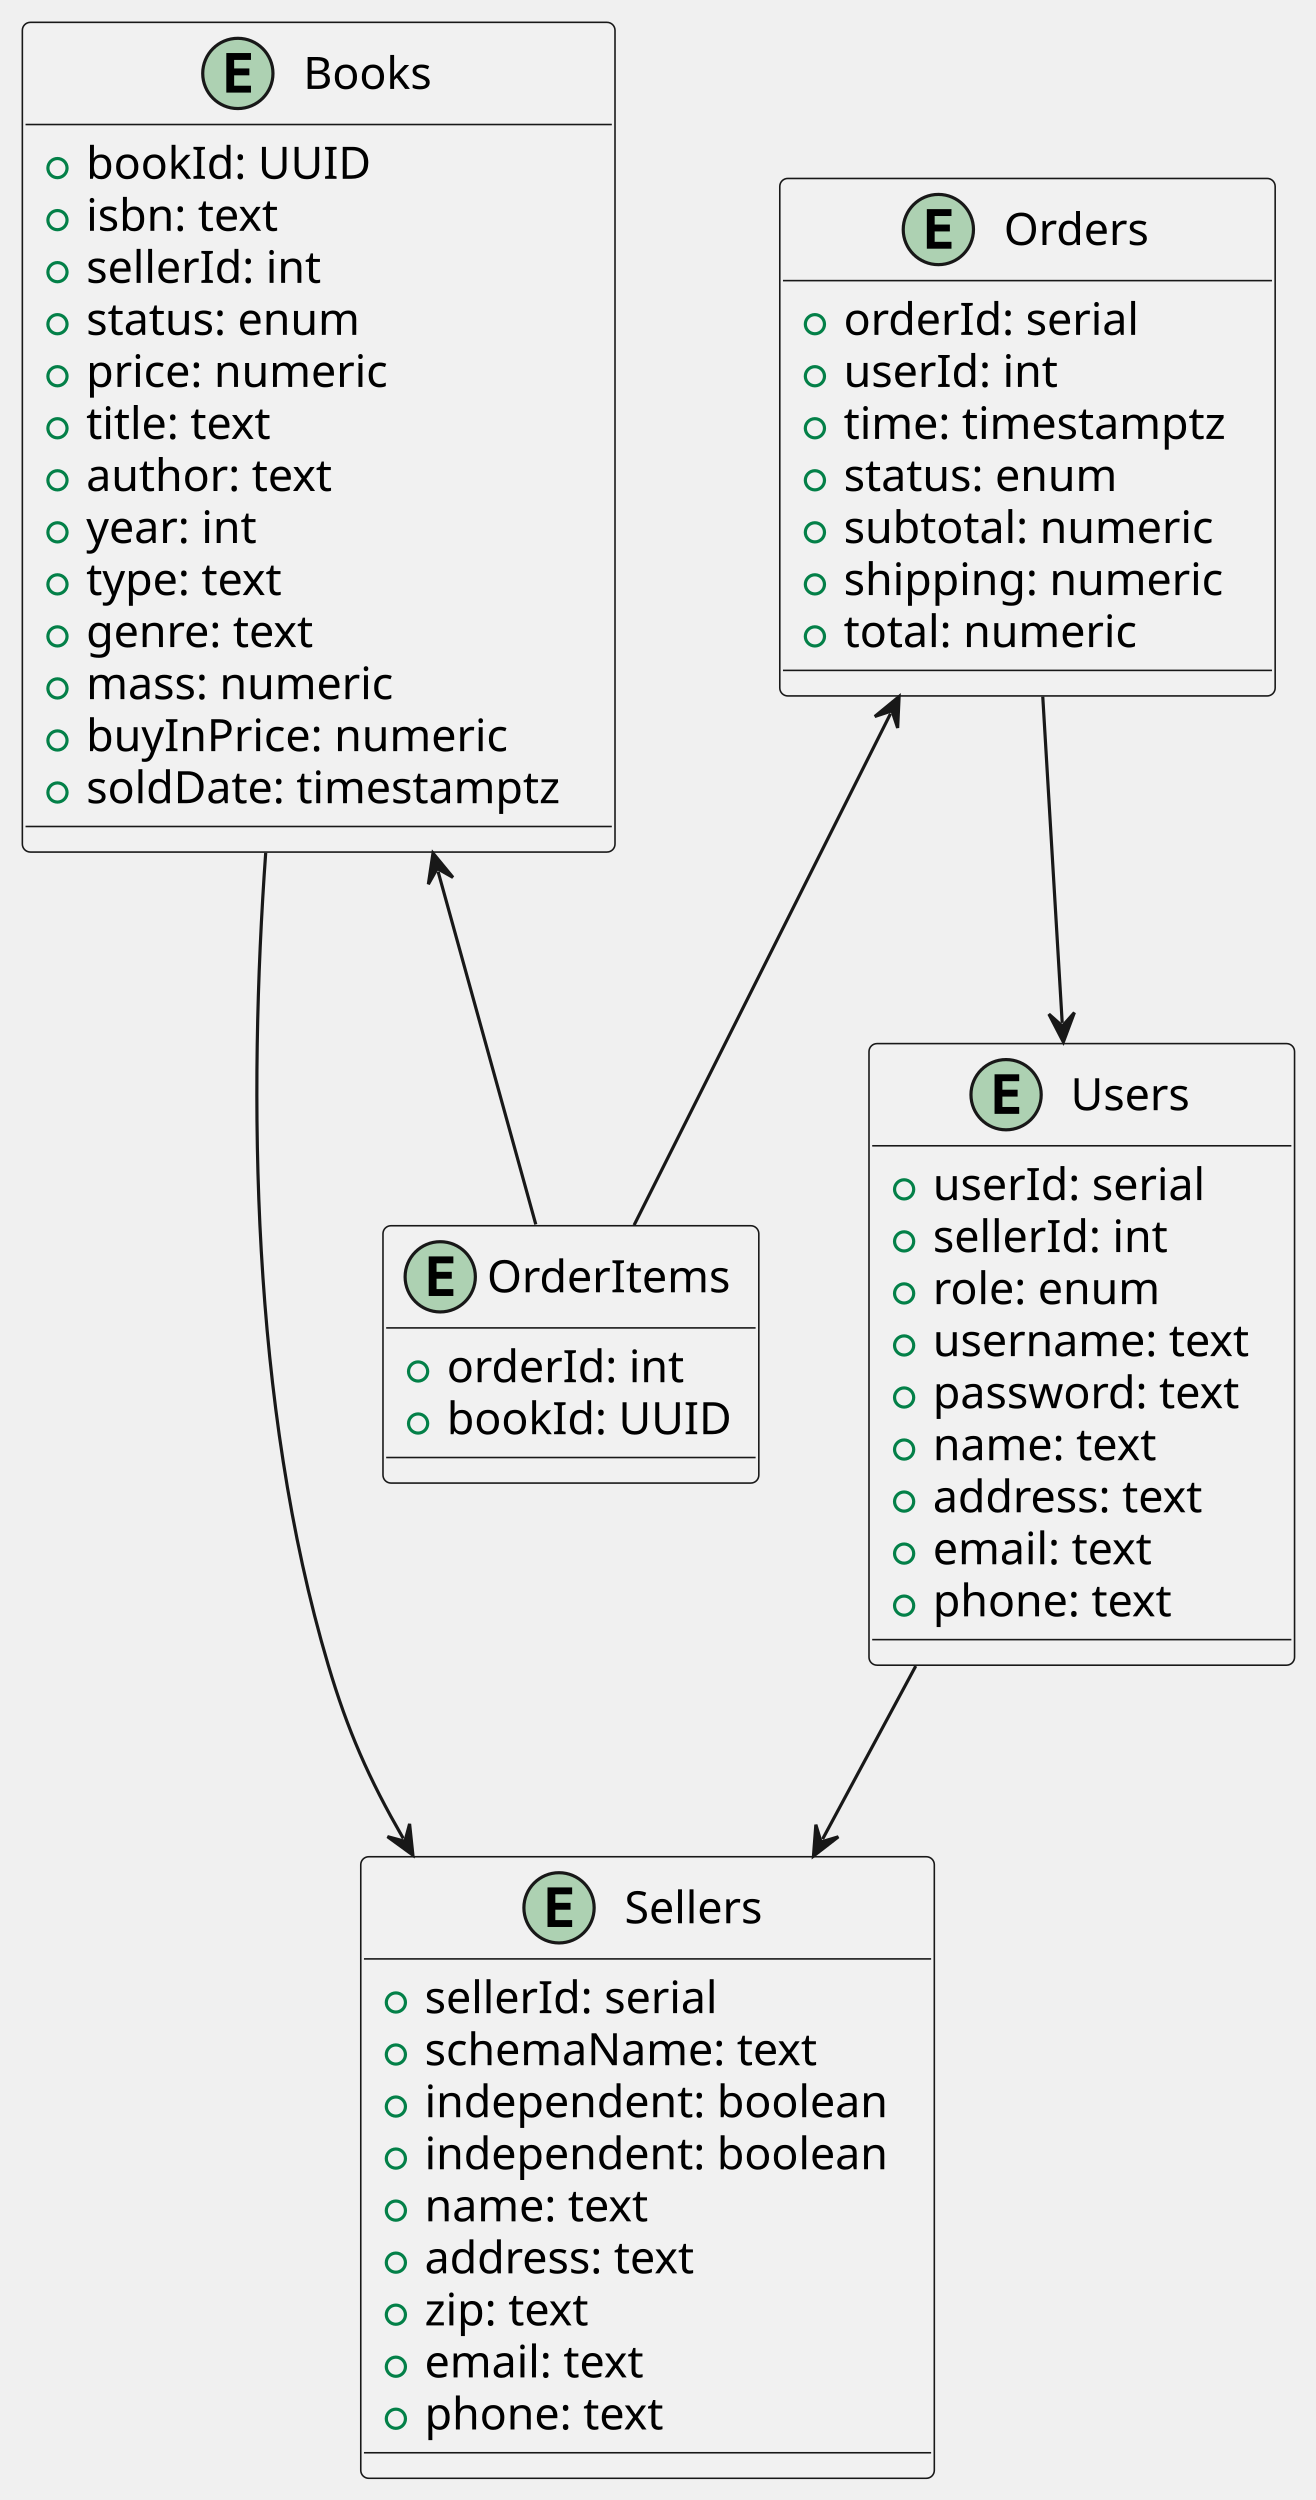
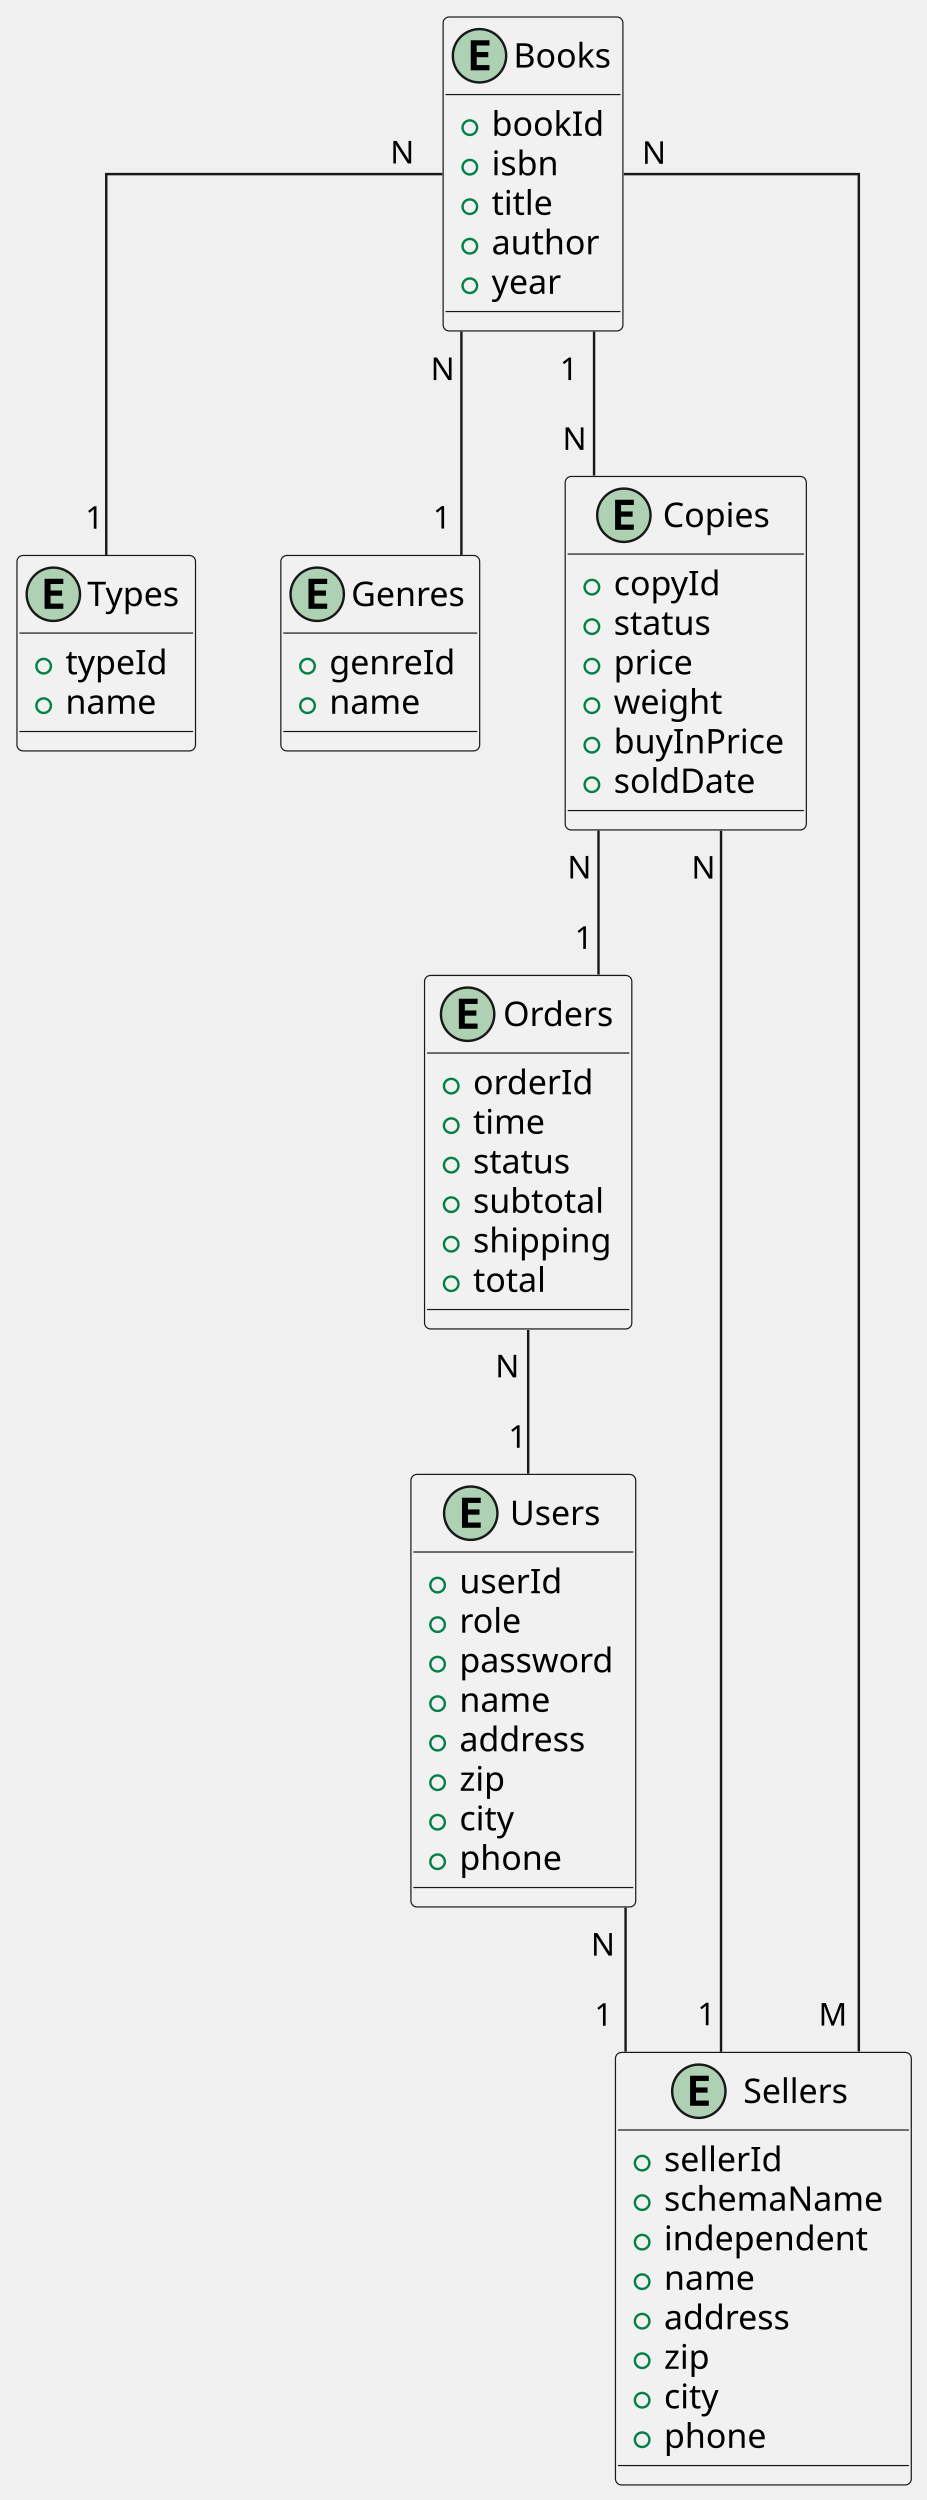
- <svg xmlns="http://www.w3.org/2000/svg" contentStyleType="text/css" data-diagram-type="CLASS" height="783px" preserveAspectRatio="none" style="width:412px;height:783px;background:#FFFFFF;" version="1.1" viewBox="0 0 412 783" width="412px" zoomAndPan="magnify">
+ <svg xmlns="http://www.w3.org/2000/svg" contentStyleType="text/css" data-diagram-type="CLASS" height="1031px" preserveAspectRatio="none" style="width:382px;height:1031px;background:#FFFFFF;" version="1.1" viewBox="0 0 382 1031" width="382px" zoomAndPan="magnify">
  <defs />
  <g>
+     <g id="elem_Types">
+       <rect codeLine="3" fill="#F1F1F1" height="80.594" id="Types" rx="2.5" ry="2.5" style="stroke:#181818;stroke-width:0.5;" width="73.631" x="7" y="229.08" />
+       <ellipse cx="22" cy="245.08" fill="#ADD1B2" rx="11" ry="11" style="stroke:#181818;stroke-width:1;" />
+       <path d="M26.109,251.08 L18.391,251.08 L18.391,238.689 L26.109,238.689 L26.109,240.846 L20.844,240.846 L20.844,243.518 L25.609,243.518 L25.609,245.674 L20.844,245.674 L20.844,248.924 L26.109,248.924 L26.109,251.08 Z " fill="#000000" />
+       <text fill="#000000" font-family="sans-serif" font-size="14" lengthAdjust="spacing" textLength="41.631" x="36" y="249.927">Types</text>
+       <line style="stroke:#181818;stroke-width:0.5;" x1="8" x2="79.631" y1="261.08" y2="261.08" />
+       <ellipse cx="18" cy="274.728" fill="#FFFFFF" fill-opacity="0" rx="3" ry="3" style="stroke:#038048;stroke-width:1;" />
+       <text fill="#000000" font-family="sans-serif" font-size="14" lengthAdjust="spacing" textLength="44.29" x="27" y="278.075">typeId</text>
+       <ellipse cx="18" cy="291.025" fill="#FFFFFF" fill-opacity="0" rx="3" ry="3" style="stroke:#038048;stroke-width:1;" />
+       <text fill="#000000" font-family="sans-serif" font-size="14" lengthAdjust="spacing" textLength="39.703" x="27" y="294.372">name</text>
+       <line style="stroke:#181818;stroke-width:0.5;" x1="8" x2="79.631" y1="301.674" y2="301.674" />
+     </g>
+     <g id="elem_Genres">
+       <rect codeLine="8" fill="#F1F1F1" height="80.594" id="Genres" rx="2.5" ry="2.5" style="stroke:#181818;stroke-width:0.5;" width="81.998" x="115.82" y="229.08" />
+       <ellipse cx="130.82" cy="245.08" fill="#ADD1B2" rx="11" ry="11" style="stroke:#181818;stroke-width:1;" />
+       <path d="M134.929,251.08 L127.211,251.08 L127.211,238.689 L134.929,238.689 L134.929,240.846 L129.664,240.846 L129.664,243.518 L134.429,243.518 L134.429,245.674 L129.664,245.674 L129.664,248.924 L134.929,248.924 L134.929,251.08 Z " fill="#000000" />
+       <text fill="#000000" font-family="sans-serif" font-size="14" lengthAdjust="spacing" textLength="49.998" x="144.82" y="249.927">Genres</text>
+       <line style="stroke:#181818;stroke-width:0.5;" x1="116.82" x2="196.818" y1="261.08" y2="261.08" />
+       <ellipse cx="126.82" cy="274.728" fill="#FFFFFF" fill-opacity="0" rx="3" ry="3" style="stroke:#038048;stroke-width:1;" />
+       <text fill="#000000" font-family="sans-serif" font-size="14" lengthAdjust="spacing" textLength="53.758" x="135.82" y="278.075">genreId</text>
+       <ellipse cx="126.82" cy="291.025" fill="#FFFFFF" fill-opacity="0" rx="3" ry="3" style="stroke:#038048;stroke-width:1;" />
+       <text fill="#000000" font-family="sans-serif" font-size="14" lengthAdjust="spacing" textLength="39.703" x="135.82" y="294.372">name</text>
+       <line style="stroke:#181818;stroke-width:0.5;" x1="116.82" x2="196.818" y1="301.674" y2="301.674" />
+     </g>
    <g id="elem_Books">
-       <rect codeLine="1" fill="#F1F1F1" height="259.859" id="Books" rx="2.5" ry="2.5" style="stroke:#181818;stroke-width:0.5;" width="185.619" x="7" y="7" />
-       <ellipse cx="74.491" cy="23" fill="#ADD1B2" rx="11" ry="11" style="stroke:#181818;stroke-width:1;" />
-       <path d="M78.601,29 L70.882,29 L70.882,16.609 L78.601,16.609 L78.601,18.766 L73.335,18.766 L73.335,21.438 L78.101,21.438 L78.101,23.594 L73.335,23.594 L73.335,26.844 L78.601,26.844 L78.601,29 Z " fill="#000000" />
-       <text fill="#000000" font-family="sans-serif" font-size="14" lengthAdjust="spacing" textLength="42.137" x="94.991" y="27.847">Books</text>
-       <line style="stroke:#181818;stroke-width:0.5;" x1="8" x2="191.619" y1="39" y2="39" />
-       <ellipse cx="18" cy="52.648" fill="#FFFFFF" fill-opacity="0" rx="3" ry="3" style="stroke:#038048;stroke-width:1;" />
-       <text fill="#000000" font-family="sans-serif" font-size="14" lengthAdjust="spacing" textLength="91.711" x="27" y="55.995">bookId: UUID</text>
-       <ellipse cx="18" cy="68.945" fill="#FFFFFF" fill-opacity="0" rx="3" ry="3" style="stroke:#038048;stroke-width:1;" />
-       <text fill="#000000" font-family="sans-serif" font-size="14" lengthAdjust="spacing" textLength="65.987" x="27" y="72.292">isbn: text</text>
-       <ellipse cx="18" cy="85.242" fill="#FFFFFF" fill-opacity="0" rx="3" ry="3" style="stroke:#038048;stroke-width:1;" />
-       <text fill="#000000" font-family="sans-serif" font-size="14" lengthAdjust="spacing" textLength="78.49" x="27" y="88.589">sellerId: int</text>
-       <ellipse cx="18" cy="101.539" fill="#FFFFFF" fill-opacity="0" rx="3" ry="3" style="stroke:#038048;stroke-width:1;" />
-       <text fill="#000000" font-family="sans-serif" font-size="14" lengthAdjust="spacing" textLength="92.183" x="27" y="104.886">status: enum</text>
-       <ellipse cx="18" cy="117.836" fill="#FFFFFF" fill-opacity="0" rx="3" ry="3" style="stroke:#038048;stroke-width:1;" />
-       <text fill="#000000" font-family="sans-serif" font-size="14" lengthAdjust="spacing" textLength="101.35" x="27" y="121.183">price: numeric</text>
-       <ellipse cx="18" cy="134.133" fill="#FFFFFF" fill-opacity="0" rx="3" ry="3" style="stroke:#038048;stroke-width:1;" />
-       <text fill="#000000" font-family="sans-serif" font-size="14" lengthAdjust="spacing" textLength="64.415" x="27" y="137.48">title: text</text>
-       <ellipse cx="18" cy="150.43" fill="#FFFFFF" fill-opacity="0" rx="3" ry="3" style="stroke:#038048;stroke-width:1;" />
-       <text fill="#000000" font-family="sans-serif" font-size="14" lengthAdjust="spacing" textLength="83.18" x="27" y="153.776">author: text</text>
-       <ellipse cx="18" cy="166.727" fill="#FFFFFF" fill-opacity="0" rx="3" ry="3" style="stroke:#038048;stroke-width:1;" />
-       <text fill="#000000" font-family="sans-serif" font-size="14" lengthAdjust="spacing" textLength="58.652" x="27" y="170.073">year: int</text>
-       <ellipse cx="18" cy="183.023" fill="#FFFFFF" fill-opacity="0" rx="3" ry="3" style="stroke:#038048;stroke-width:1;" />
-       <text fill="#000000" font-family="sans-serif" font-size="14" lengthAdjust="spacing" textLength="68.318" x="27" y="186.37">type: text</text>
-       <ellipse cx="18" cy="199.32" fill="#FFFFFF" fill-opacity="0" rx="3" ry="3" style="stroke:#038048;stroke-width:1;" />
-       <text fill="#000000" font-family="sans-serif" font-size="14" lengthAdjust="spacing" textLength="77.786" x="27" y="202.667">genre: text</text>
-       <ellipse cx="18" cy="215.617" fill="#FFFFFF" fill-opacity="0" rx="3" ry="3" style="stroke:#038048;stroke-width:1;" />
-       <text fill="#000000" font-family="sans-serif" font-size="14" lengthAdjust="spacing" textLength="103.311" x="27" y="218.964">mass: numeric</text>
-       <ellipse cx="18" cy="231.914" fill="#FFFFFF" fill-opacity="0" rx="3" ry="3" style="stroke:#038048;stroke-width:1;" />
-       <text fill="#000000" font-family="sans-serif" font-size="14" lengthAdjust="spacing" textLength="139.952" x="27" y="235.261">buyInPrice: numeric</text>
-       <ellipse cx="18" cy="248.211" fill="#FFFFFF" fill-opacity="0" rx="3" ry="3" style="stroke:#038048;stroke-width:1;" />
-       <text fill="#000000" font-family="sans-serif" font-size="14" lengthAdjust="spacing" textLength="159.619" x="27" y="251.558">soldDate: timestamptz</text>
-       <line style="stroke:#181818;stroke-width:0.5;" x1="8" x2="191.619" y1="258.859" y2="258.859" />
+       <rect codeLine="13" fill="#F1F1F1" height="129.484" id="Books" rx="2.5" ry="2.5" style="stroke:#181818;stroke-width:0.5;" width="74.137" x="182.75" y="7" />
+       <ellipse cx="197.75" cy="23" fill="#ADD1B2" rx="11" ry="11" style="stroke:#181818;stroke-width:1;" />
+       <path d="M201.859,29 L194.141,29 L194.141,16.609 L201.859,16.609 L201.859,18.766 L196.594,18.766 L196.594,21.438 L201.359,21.438 L201.359,23.594 L196.594,23.594 L196.594,26.844 L201.859,26.844 L201.859,29 Z " fill="#000000" />
+       <text fill="#000000" font-family="sans-serif" font-size="14" lengthAdjust="spacing" textLength="42.137" x="211.75" y="27.847">Books</text>
+       <line style="stroke:#181818;stroke-width:0.5;" x1="183.75" x2="255.887" y1="39" y2="39" />
+       <ellipse cx="193.75" cy="52.648" fill="#FFFFFF" fill-opacity="0" rx="3" ry="3" style="stroke:#038048;stroke-width:1;" />
+       <text fill="#000000" font-family="sans-serif" font-size="14" lengthAdjust="spacing" textLength="47.141" x="202.75" y="55.995">bookId</text>
+       <ellipse cx="193.75" cy="68.945" fill="#FFFFFF" fill-opacity="0" rx="3" ry="3" style="stroke:#038048;stroke-width:1;" />
+       <text fill="#000000" font-family="sans-serif" font-size="14" lengthAdjust="spacing" textLength="28.943" x="202.75" y="72.292">isbn</text>
+       <ellipse cx="193.75" cy="85.242" fill="#FFFFFF" fill-opacity="0" rx="3" ry="3" style="stroke:#038048;stroke-width:1;" />
+       <text fill="#000000" font-family="sans-serif" font-size="14" lengthAdjust="spacing" textLength="27.371" x="202.75" y="88.589">title</text>
+       <ellipse cx="193.75" cy="101.539" fill="#FFFFFF" fill-opacity="0" rx="3" ry="3" style="stroke:#038048;stroke-width:1;" />
+       <text fill="#000000" font-family="sans-serif" font-size="14" lengthAdjust="spacing" textLength="46.136" x="202.75" y="104.886">author</text>
+       <ellipse cx="193.75" cy="117.836" fill="#FFFFFF" fill-opacity="0" rx="3" ry="3" style="stroke:#038048;stroke-width:1;" />
+       <text fill="#000000" font-family="sans-serif" font-size="14" lengthAdjust="spacing" textLength="31.233" x="202.75" y="121.183">year</text>
+       <line style="stroke:#181818;stroke-width:0.5;" x1="183.75" x2="255.887" y1="128.484" y2="128.484" />
+     </g>
+     <g id="elem_Copies">
+       <rect codeLine="21" fill="#F1F1F1" height="145.781" id="Copies" rx="2.5" ry="2.5" style="stroke:#181818;stroke-width:0.5;" width="99.445" x="233.09" y="196.49" />
+       <ellipse cx="257.279" cy="212.49" fill="#ADD1B2" rx="11" ry="11" style="stroke:#181818;stroke-width:1;" />
+       <path d="M261.389,218.49 L253.67,218.49 L253.67,206.099 L261.389,206.099 L261.389,208.256 L256.123,208.256 L256.123,210.928 L260.889,210.928 L260.889,213.084 L256.123,213.084 L256.123,216.334 L261.389,216.334 L261.389,218.49 Z " fill="#000000" />
+       <text fill="#000000" font-family="sans-serif" font-size="14" lengthAdjust="spacing" textLength="47.024" x="273.322" y="217.337">Copies</text>
+       <line style="stroke:#181818;stroke-width:0.5;" x1="234.09" x2="331.535" y1="228.49" y2="228.49" />
+       <ellipse cx="244.09" cy="242.138" fill="#FFFFFF" fill-opacity="0" rx="3" ry="3" style="stroke:#038048;stroke-width:1;" />
+       <text fill="#000000" font-family="sans-serif" font-size="14" lengthAdjust="spacing" textLength="46.45" x="253.09" y="245.485">copyId</text>
+       <ellipse cx="244.09" cy="258.435" fill="#FFFFFF" fill-opacity="0" rx="3" ry="3" style="stroke:#038048;stroke-width:1;" />
+       <text fill="#000000" font-family="sans-serif" font-size="14" lengthAdjust="spacing" textLength="43.019" x="253.09" y="261.782">status</text>
+       <ellipse cx="244.09" cy="274.732" fill="#FFFFFF" fill-opacity="0" rx="3" ry="3" style="stroke:#038048;stroke-width:1;" />
+       <text fill="#000000" font-family="sans-serif" font-size="14" lengthAdjust="spacing" textLength="34.843" x="253.09" y="278.079">price</text>
+       <ellipse cx="244.09" cy="291.029" fill="#FFFFFF" fill-opacity="0" rx="3" ry="3" style="stroke:#038048;stroke-width:1;" />
+       <text fill="#000000" font-family="sans-serif" font-size="14" lengthAdjust="spacing" textLength="47.202" x="253.09" y="294.376">weight</text>
+       <ellipse cx="244.09" cy="307.326" fill="#FFFFFF" fill-opacity="0" rx="3" ry="3" style="stroke:#038048;stroke-width:1;" />
+       <text fill="#000000" font-family="sans-serif" font-size="14" lengthAdjust="spacing" textLength="73.445" x="253.09" y="310.673">buyInPrice</text>
+       <ellipse cx="244.09" cy="323.623" fill="#FFFFFF" fill-opacity="0" rx="3" ry="3" style="stroke:#038048;stroke-width:1;" />
+       <text fill="#000000" font-family="sans-serif" font-size="14" lengthAdjust="spacing" textLength="62.098" x="253.09" y="326.969">soldDate</text>
+       <line style="stroke:#181818;stroke-width:0.5;" x1="234.09" x2="331.535" y1="334.271" y2="334.271" />
    </g>
    <g id="elem_Users">
-       <rect codeLine="17" fill="#F1F1F1" height="194.672" id="Users" rx="2.5" ry="2.5" style="stroke:#181818;stroke-width:0.5;" width="133.283" x="272.17" y="326.86" />
-       <ellipse cx="315.106" cy="342.86" fill="#ADD1B2" rx="11" ry="11" style="stroke:#181818;stroke-width:1;" />
-       <path d="M319.215,348.86 L311.496,348.86 L311.496,336.469 L319.215,336.469 L319.215,338.626 L313.949,338.626 L313.949,341.298 L318.715,341.298 L318.715,343.454 L313.949,343.454 L313.949,346.704 L319.215,346.704 L319.215,348.86 Z " fill="#000000" />
-       <text fill="#000000" font-family="sans-serif" font-size="14" lengthAdjust="spacing" textLength="39.204" x="335.313" y="347.707">Users</text>
-       <line style="stroke:#181818;stroke-width:0.5;" x1="273.17" x2="404.453" y1="358.86" y2="358.86" />
-       <ellipse cx="283.17" cy="372.508" fill="#FFFFFF" fill-opacity="0" rx="3" ry="3" style="stroke:#038048;stroke-width:1;" />
-       <text fill="#000000" font-family="sans-serif" font-size="14" lengthAdjust="spacing" textLength="90.74" x="292.17" y="375.855">userId: serial</text>
-       <ellipse cx="283.17" cy="388.805" fill="#FFFFFF" fill-opacity="0" rx="3" ry="3" style="stroke:#038048;stroke-width:1;" />
-       <text fill="#000000" font-family="sans-serif" font-size="14" lengthAdjust="spacing" textLength="78.49" x="292.17" y="392.152">sellerId: int</text>
-       <ellipse cx="283.17" cy="405.102" fill="#FFFFFF" fill-opacity="0" rx="3" ry="3" style="stroke:#038048;stroke-width:1;" />
-       <text fill="#000000" font-family="sans-serif" font-size="14" lengthAdjust="spacing" textLength="75.988" x="292.17" y="408.449">role: enum</text>
-       <ellipse cx="283.17" cy="421.399" fill="#FFFFFF" fill-opacity="0" rx="3" ry="3" style="stroke:#038048;stroke-width:1;" />
-       <text fill="#000000" font-family="sans-serif" font-size="14" lengthAdjust="spacing" textLength="107.283" x="292.17" y="424.746">username: text</text>
-       <ellipse cx="283.17" cy="437.696" fill="#FFFFFF" fill-opacity="0" rx="3" ry="3" style="stroke:#038048;stroke-width:1;" />
-       <text fill="#000000" font-family="sans-serif" font-size="14" lengthAdjust="spacing" textLength="103.756" x="292.17" y="441.043">password: text</text>
-       <ellipse cx="283.17" cy="453.993" fill="#FFFFFF" fill-opacity="0" rx="3" ry="3" style="stroke:#038048;stroke-width:1;" />
-       <text fill="#000000" font-family="sans-serif" font-size="14" lengthAdjust="spacing" textLength="76.747" x="292.17" y="457.339">name: text</text>
-       <ellipse cx="283.17" cy="470.29" fill="#FFFFFF" fill-opacity="0" rx="3" ry="3" style="stroke:#038048;stroke-width:1;" />
-       <text fill="#000000" font-family="sans-serif" font-size="14" lengthAdjust="spacing" textLength="92.353" x="292.17" y="473.636">address: text</text>
-       <ellipse cx="283.17" cy="486.587" fill="#FFFFFF" fill-opacity="0" rx="3" ry="3" style="stroke:#038048;stroke-width:1;" />
-       <text fill="#000000" font-family="sans-serif" font-size="14" lengthAdjust="spacing" textLength="75.653" x="292.17" y="489.933">email: text</text>
-       <ellipse cx="283.17" cy="502.883" fill="#FFFFFF" fill-opacity="0" rx="3" ry="3" style="stroke:#038048;stroke-width:1;" />
-       <text fill="#000000" font-family="sans-serif" font-size="14" lengthAdjust="spacing" textLength="80.856" x="292.17" y="506.23">phone: text</text>
-       <line style="stroke:#181818;stroke-width:0.5;" x1="273.17" x2="404.453" y1="513.532" y2="513.532" />
+       <rect codeLine="30" fill="#F1F1F1" height="178.375" id="Users" rx="2.5" ry="2.5" style="stroke:#181818;stroke-width:0.5;" width="92.712" x="169.46" y="608.05" />
+       <ellipse cx="194.138" cy="624.05" fill="#ADD1B2" rx="11" ry="11" style="stroke:#181818;stroke-width:1;" />
+       <path d="M198.248,630.05 L190.529,630.05 L190.529,617.659 L198.248,617.659 L198.248,619.816 L192.982,619.816 L192.982,622.487 L197.748,622.487 L197.748,624.644 L192.982,624.644 L192.982,627.894 L198.248,627.894 L198.248,630.05 Z " fill="#000000" />
+       <text fill="#000000" font-family="sans-serif" font-size="14" lengthAdjust="spacing" textLength="39.204" x="210.289" y="628.897">Users</text>
+       <line style="stroke:#181818;stroke-width:0.5;" x1="170.46" x2="261.172" y1="640.05" y2="640.05" />
+       <ellipse cx="180.46" cy="653.698" fill="#FFFFFF" fill-opacity="0" rx="3" ry="3" style="stroke:#038048;stroke-width:1;" />
+       <text fill="#000000" font-family="sans-serif" font-size="14" lengthAdjust="spacing" textLength="43.552" x="189.46" y="657.045">userId</text>
+       <ellipse cx="180.46" cy="669.995" fill="#FFFFFF" fill-opacity="0" rx="3" ry="3" style="stroke:#038048;stroke-width:1;" />
+       <text fill="#000000" font-family="sans-serif" font-size="14" lengthAdjust="spacing" textLength="26.824" x="189.46" y="673.342">role</text>
+       <ellipse cx="180.46" cy="686.292" fill="#FFFFFF" fill-opacity="0" rx="3" ry="3" style="stroke:#038048;stroke-width:1;" />
+       <text fill="#000000" font-family="sans-serif" font-size="14" lengthAdjust="spacing" textLength="66.712" x="189.46" y="689.639">password</text>
+       <ellipse cx="180.46" cy="702.589" fill="#FFFFFF" fill-opacity="0" rx="3" ry="3" style="stroke:#038048;stroke-width:1;" />
+       <text fill="#000000" font-family="sans-serif" font-size="14" lengthAdjust="spacing" textLength="39.703" x="189.46" y="705.936">name</text>
+       <ellipse cx="180.46" cy="718.886" fill="#FFFFFF" fill-opacity="0" rx="3" ry="3" style="stroke:#038048;stroke-width:1;" />
+       <text fill="#000000" font-family="sans-serif" font-size="14" lengthAdjust="spacing" textLength="55.31" x="189.46" y="722.233">address</text>
+       <ellipse cx="180.46" cy="735.183" fill="#FFFFFF" fill-opacity="0" rx="3" ry="3" style="stroke:#038048;stroke-width:1;" />
+       <text fill="#000000" font-family="sans-serif" font-size="14" lengthAdjust="spacing" textLength="20.125" x="189.46" y="738.529">zip</text>
+       <ellipse cx="180.46" cy="751.48" fill="#FFFFFF" fill-opacity="0" rx="3" ry="3" style="stroke:#038048;stroke-width:1;" />
+       <text fill="#000000" font-family="sans-serif" font-size="14" lengthAdjust="spacing" textLength="25.361" x="189.46" y="754.826">city</text>
+       <ellipse cx="180.46" cy="767.777" fill="#FFFFFF" fill-opacity="0" rx="3" ry="3" style="stroke:#038048;stroke-width:1;" />
+       <text fill="#000000" font-family="sans-serif" font-size="14" lengthAdjust="spacing" textLength="43.812" x="189.46" y="771.123">phone</text>
+       <line style="stroke:#181818;stroke-width:0.5;" x1="170.46" x2="261.172" y1="778.425" y2="778.425" />
    </g>
    <g id="elem_Orders">
-       <rect codeLine="29" fill="#F1F1F1" height="162.078" id="Orders" rx="2.5" ry="2.5" style="stroke:#181818;stroke-width:0.5;" width="155.151" x="244.23" y="55.89" />
-       <ellipse cx="293.893" cy="71.89" fill="#ADD1B2" rx="11" ry="11" style="stroke:#181818;stroke-width:1;" />
-       <path d="M298.002,77.89 L290.284,77.89 L290.284,65.499 L298.002,65.499 L298.002,67.656 L292.737,67.656 L292.737,70.328 L297.502,70.328 L297.502,72.484 L292.737,72.484 L292.737,75.734 L298.002,75.734 L298.002,77.89 Z " fill="#000000" />
-       <text fill="#000000" font-family="sans-serif" font-size="14" lengthAdjust="spacing" textLength="47.325" x="314.393" y="76.737">Orders</text>
-       <line style="stroke:#181818;stroke-width:0.5;" x1="245.23" x2="398.381" y1="87.89" y2="87.89" />
-       <ellipse cx="255.23" cy="101.538" fill="#FFFFFF" fill-opacity="0" rx="3" ry="3" style="stroke:#038048;stroke-width:1;" />
-       <text fill="#000000" font-family="sans-serif" font-size="14" lengthAdjust="spacing" textLength="97.781" x="264.23" y="104.885">orderId: serial</text>
-       <ellipse cx="255.23" cy="117.835" fill="#FFFFFF" fill-opacity="0" rx="3" ry="3" style="stroke:#038048;stroke-width:1;" />
-       <text fill="#000000" font-family="sans-serif" font-size="14" lengthAdjust="spacing" textLength="70.971" x="264.23" y="121.182">userId: int</text>
-       <ellipse cx="255.23" cy="134.132" fill="#FFFFFF" fill-opacity="0" rx="3" ry="3" style="stroke:#038048;stroke-width:1;" />
-       <text fill="#000000" font-family="sans-serif" font-size="14" lengthAdjust="spacing" textLength="129.151" x="264.23" y="137.479">time: timestamptz</text>
-       <ellipse cx="255.23" cy="150.429" fill="#FFFFFF" fill-opacity="0" rx="3" ry="3" style="stroke:#038048;stroke-width:1;" />
-       <text fill="#000000" font-family="sans-serif" font-size="14" lengthAdjust="spacing" textLength="92.183" x="264.23" y="153.776">status: enum</text>
-       <ellipse cx="255.23" cy="166.726" fill="#FFFFFF" fill-opacity="0" rx="3" ry="3" style="stroke:#038048;stroke-width:1;" />
-       <text fill="#000000" font-family="sans-serif" font-size="14" lengthAdjust="spacing" textLength="123.573" x="264.23" y="170.073">subtotal: numeric</text>
-       <ellipse cx="255.23" cy="183.023" fill="#FFFFFF" fill-opacity="0" rx="3" ry="3" style="stroke:#038048;stroke-width:1;" />
-       <text fill="#000000" font-family="sans-serif" font-size="14" lengthAdjust="spacing" textLength="125.986" x="264.23" y="186.369">shipping: numeric</text>
-       <ellipse cx="255.23" cy="199.32" fill="#FFFFFF" fill-opacity="0" rx="3" ry="3" style="stroke:#038048;stroke-width:1;" />
-       <text fill="#000000" font-family="sans-serif" font-size="14" lengthAdjust="spacing" textLength="98.519" x="264.23" y="202.666">total: numeric</text>
-       <line style="stroke:#181818;stroke-width:0.5;" x1="245.23" x2="398.381" y1="209.968" y2="209.968" />
-     </g>
-     <g id="elem_OrderItems">
-       <rect codeLine="39" fill="#F1F1F1" height="80.594" id="OrderItems" rx="2.5" ry="2.5" style="stroke:#181818;stroke-width:0.5;" width="117.711" x="119.95" y="383.9" />
-       <ellipse cx="137.882" cy="399.9" fill="#ADD1B2" rx="11" ry="11" style="stroke:#181818;stroke-width:1;" />
-       <path d="M141.992,405.9 L134.273,405.9 L134.273,393.509 L141.992,393.509 L141.992,395.666 L136.726,395.666 L136.726,398.337 L141.492,398.337 L141.492,400.494 L136.726,400.494 L136.726,403.744 L141.992,403.744 L141.992,405.9 Z " fill="#000000" />
-       <text fill="#000000" font-family="sans-serif" font-size="14" lengthAdjust="spacing" textLength="79.194" x="152.534" y="404.747">OrderItems</text>
-       <line style="stroke:#181818;stroke-width:0.5;" x1="120.95" x2="236.661" y1="415.9" y2="415.9" />
-       <ellipse cx="130.95" cy="429.548" fill="#FFFFFF" fill-opacity="0" rx="3" ry="3" style="stroke:#038048;stroke-width:1;" />
-       <text fill="#000000" font-family="sans-serif" font-size="14" lengthAdjust="spacing" textLength="78.012" x="139.95" y="432.895">orderId: int</text>
-       <ellipse cx="130.95" cy="445.845" fill="#FFFFFF" fill-opacity="0" rx="3" ry="3" style="stroke:#038048;stroke-width:1;" />
-       <text fill="#000000" font-family="sans-serif" font-size="14" lengthAdjust="spacing" textLength="91.711" x="139.95" y="449.192">bookId: UUID</text>
-       <line style="stroke:#181818;stroke-width:0.5;" x1="120.95" x2="236.661" y1="456.494" y2="456.494" />
+       <rect codeLine="41" fill="#F1F1F1" height="145.781" id="Orders" rx="2.5" ry="2.5" style="stroke:#181818;stroke-width:0.5;" width="85.48" x="175.08" y="402.27" />
+       <ellipse cx="192.849" cy="418.27" fill="#ADD1B2" rx="11" ry="11" style="stroke:#181818;stroke-width:1;" />
+       <path d="M196.959,424.27 L189.24,424.27 L189.24,411.879 L196.959,411.879 L196.959,414.036 L191.693,414.036 L191.693,416.707 L196.459,416.707 L196.459,418.864 L191.693,418.864 L191.693,422.114 L196.959,422.114 L196.959,424.27 Z " fill="#000000" />
+       <text fill="#000000" font-family="sans-serif" font-size="14" lengthAdjust="spacing" textLength="47.325" x="207.465" y="423.117">Orders</text>
+       <line style="stroke:#181818;stroke-width:0.5;" x1="176.08" x2="259.56" y1="434.27" y2="434.27" />
+       <ellipse cx="186.08" cy="447.918" fill="#FFFFFF" fill-opacity="0" rx="3" ry="3" style="stroke:#038048;stroke-width:1;" />
+       <text fill="#000000" font-family="sans-serif" font-size="14" lengthAdjust="spacing" textLength="50.593" x="195.08" y="451.265">orderId</text>
+       <ellipse cx="186.08" cy="464.215" fill="#FFFFFF" fill-opacity="0" rx="3" ry="3" style="stroke:#038048;stroke-width:1;" />
+       <text fill="#000000" font-family="sans-serif" font-size="14" lengthAdjust="spacing" textLength="31.63" x="195.08" y="467.562">time</text>
+       <ellipse cx="186.08" cy="480.512" fill="#FFFFFF" fill-opacity="0" rx="3" ry="3" style="stroke:#038048;stroke-width:1;" />
+       <text fill="#000000" font-family="sans-serif" font-size="14" lengthAdjust="spacing" textLength="43.019" x="195.08" y="483.859">status</text>
+       <ellipse cx="186.08" cy="496.809" fill="#FFFFFF" fill-opacity="0" rx="3" ry="3" style="stroke:#038048;stroke-width:1;" />
+       <text fill="#000000" font-family="sans-serif" font-size="14" lengthAdjust="spacing" textLength="57.066" x="195.08" y="500.156">subtotal</text>
+       <ellipse cx="186.08" cy="513.106" fill="#FFFFFF" fill-opacity="0" rx="3" ry="3" style="stroke:#038048;stroke-width:1;" />
+       <text fill="#000000" font-family="sans-serif" font-size="14" lengthAdjust="spacing" textLength="59.48" x="195.08" y="516.453">shipping</text>
+       <ellipse cx="186.08" cy="529.403" fill="#FFFFFF" fill-opacity="0" rx="3" ry="3" style="stroke:#038048;stroke-width:1;" />
+       <text fill="#000000" font-family="sans-serif" font-size="14" lengthAdjust="spacing" textLength="32.013" x="195.08" y="532.75">total</text>
+       <line style="stroke:#181818;stroke-width:0.5;" x1="176.08" x2="259.56" y1="540.051" y2="540.051" />
    </g>
    <g id="elem_Sellers">
-       <rect codeLine="44" fill="#F1F1F1" height="194.672" id="Sellers" rx="2.5" ry="2.5" style="stroke:#181818;stroke-width:0.5;" width="179.638" x="112.99" y="581.53" />
-       <ellipse cx="175.088" cy="597.53" fill="#ADD1B2" rx="11" ry="11" style="stroke:#181818;stroke-width:1;" />
-       <path d="M179.197,603.53 L171.478,603.53 L171.478,591.139 L179.197,591.139 L179.197,593.296 L173.931,593.296 L173.931,595.967 L178.697,595.967 L178.697,598.124 L173.931,598.124 L173.931,601.374 L179.197,601.374 L179.197,603.53 Z " fill="#000000" />
-       <text fill="#000000" font-family="sans-serif" font-size="14" lengthAdjust="spacing" textLength="46.942" x="195.588" y="602.377">Sellers</text>
-       <line style="stroke:#181818;stroke-width:0.5;" x1="113.99" x2="291.628" y1="613.53" y2="613.53" />
-       <ellipse cx="123.99" cy="627.178" fill="#FFFFFF" fill-opacity="0" rx="3" ry="3" style="stroke:#038048;stroke-width:1;" />
-       <text fill="#000000" font-family="sans-serif" font-size="14" lengthAdjust="spacing" textLength="98.26" x="132.99" y="630.525">sellerId: serial</text>
-       <ellipse cx="123.99" cy="643.475" fill="#FFFFFF" fill-opacity="0" rx="3" ry="3" style="stroke:#038048;stroke-width:1;" />
-       <text fill="#000000" font-family="sans-serif" font-size="14" lengthAdjust="spacing" textLength="133.041" x="132.99" y="646.822">schemaName: text</text>
-       <ellipse cx="123.99" cy="659.772" fill="#FFFFFF" fill-opacity="0" rx="3" ry="3" style="stroke:#038048;stroke-width:1;" />
-       <text fill="#000000" font-family="sans-serif" font-size="14" lengthAdjust="spacing" textLength="153.638" x="132.99" y="663.119">independent: boolean</text>
-       <ellipse cx="123.99" cy="676.069" fill="#FFFFFF" fill-opacity="0" rx="3" ry="3" style="stroke:#038048;stroke-width:1;" />
-       <text fill="#000000" font-family="sans-serif" font-size="14" lengthAdjust="spacing" textLength="153.638" x="132.99" y="679.416">independent: boolean</text>
-       <ellipse cx="123.99" cy="692.366" fill="#FFFFFF" fill-opacity="0" rx="3" ry="3" style="stroke:#038048;stroke-width:1;" />
-       <text fill="#000000" font-family="sans-serif" font-size="14" lengthAdjust="spacing" textLength="76.747" x="132.99" y="695.713">name: text</text>
-       <ellipse cx="123.99" cy="708.663" fill="#FFFFFF" fill-opacity="0" rx="3" ry="3" style="stroke:#038048;stroke-width:1;" />
-       <text fill="#000000" font-family="sans-serif" font-size="14" lengthAdjust="spacing" textLength="92.353" x="132.99" y="712.01">address: text</text>
-       <ellipse cx="123.99" cy="724.96" fill="#FFFFFF" fill-opacity="0" rx="3" ry="3" style="stroke:#038048;stroke-width:1;" />
-       <text fill="#000000" font-family="sans-serif" font-size="14" lengthAdjust="spacing" textLength="57.169" x="132.99" y="728.306">zip: text</text>
-       <ellipse cx="123.99" cy="741.257" fill="#FFFFFF" fill-opacity="0" rx="3" ry="3" style="stroke:#038048;stroke-width:1;" />
-       <text fill="#000000" font-family="sans-serif" font-size="14" lengthAdjust="spacing" textLength="75.653" x="132.99" y="744.603">email: text</text>
-       <ellipse cx="123.99" cy="757.553" fill="#FFFFFF" fill-opacity="0" rx="3" ry="3" style="stroke:#038048;stroke-width:1;" />
-       <text fill="#000000" font-family="sans-serif" font-size="14" lengthAdjust="spacing" textLength="80.856" x="132.99" y="760.9">phone: text</text>
-       <line style="stroke:#181818;stroke-width:0.5;" x1="113.99" x2="291.628" y1="768.202" y2="768.202" />
+       <rect codeLine="50" fill="#F1F1F1" height="178.375" id="Sellers" rx="2.5" ry="2.5" style="stroke:#181818;stroke-width:0.5;" width="121.997" x="253.82" y="846.42" />
+       <ellipse cx="288.195" cy="862.42" fill="#ADD1B2" rx="11" ry="11" style="stroke:#181818;stroke-width:1;" />
+       <path d="M292.304,868.42 L284.585,868.42 L284.585,856.029 L292.304,856.029 L292.304,858.186 L287.038,858.186 L287.038,860.857 L291.804,860.857 L291.804,863.014 L287.038,863.014 L287.038,866.264 L292.304,866.264 L292.304,868.42 Z " fill="#000000" />
+       <text fill="#000000" font-family="sans-serif" font-size="14" lengthAdjust="spacing" textLength="46.942" x="306.5" y="867.267">Sellers</text>
+       <line style="stroke:#181818;stroke-width:0.5;" x1="254.82" x2="374.817" y1="878.42" y2="878.42" />
+       <ellipse cx="264.82" cy="892.068" fill="#FFFFFF" fill-opacity="0" rx="3" ry="3" style="stroke:#038048;stroke-width:1;" />
+       <text fill="#000000" font-family="sans-serif" font-size="14" lengthAdjust="spacing" textLength="51.071" x="273.82" y="895.415">sellerId</text>
+       <ellipse cx="264.82" cy="908.365" fill="#FFFFFF" fill-opacity="0" rx="3" ry="3" style="stroke:#038048;stroke-width:1;" />
+       <text fill="#000000" font-family="sans-serif" font-size="14" lengthAdjust="spacing" textLength="95.997" x="273.82" y="911.712">schemaName</text>
+       <ellipse cx="264.82" cy="924.662" fill="#FFFFFF" fill-opacity="0" rx="3" ry="3" style="stroke:#038048;stroke-width:1;" />
+       <text fill="#000000" font-family="sans-serif" font-size="14" lengthAdjust="spacing" textLength="88.498" x="273.82" y="928.009">independent</text>
+       <ellipse cx="264.82" cy="940.959" fill="#FFFFFF" fill-opacity="0" rx="3" ry="3" style="stroke:#038048;stroke-width:1;" />
+       <text fill="#000000" font-family="sans-serif" font-size="14" lengthAdjust="spacing" textLength="39.703" x="273.82" y="944.306">name</text>
+       <ellipse cx="264.82" cy="957.256" fill="#FFFFFF" fill-opacity="0" rx="3" ry="3" style="stroke:#038048;stroke-width:1;" />
+       <text fill="#000000" font-family="sans-serif" font-size="14" lengthAdjust="spacing" textLength="55.31" x="273.82" y="960.603">address</text>
+       <ellipse cx="264.82" cy="973.553" fill="#FFFFFF" fill-opacity="0" rx="3" ry="3" style="stroke:#038048;stroke-width:1;" />
+       <text fill="#000000" font-family="sans-serif" font-size="14" lengthAdjust="spacing" textLength="20.125" x="273.82" y="976.899">zip</text>
+       <ellipse cx="264.82" cy="989.85" fill="#FFFFFF" fill-opacity="0" rx="3" ry="3" style="stroke:#038048;stroke-width:1;" />
+       <text fill="#000000" font-family="sans-serif" font-size="14" lengthAdjust="spacing" textLength="25.361" x="273.82" y="993.196">city</text>
+       <ellipse cx="264.82" cy="1006.147" fill="#FFFFFF" fill-opacity="0" rx="3" ry="3" style="stroke:#038048;stroke-width:1;" />
+       <text fill="#000000" font-family="sans-serif" font-size="14" lengthAdjust="spacing" textLength="43.812" x="273.82" y="1009.493">phone</text>
+       <line style="stroke:#181818;stroke-width:0.5;" x1="254.82" x2="374.817" y1="1016.795" y2="1016.795" />
+     </g>
+     <g id="link_Books_Copies">
+       <path codeLine="61" d="M244.99,136.73 C244.99,155.74 244.99,176.66 244.99,196.15 " fill="#FFFFFF" fill-opacity="0" id="Books-Copies" style="stroke:#181818;stroke-width:1;" />
+       <text fill="#000000" font-family="sans-serif" font-size="13" lengthAdjust="spacing" textLength="8.271" x="230.897" y="156.732">1</text>
+       <text fill="#000000" font-family="sans-serif" font-size="13" lengthAdjust="spacing" textLength="9.725" x="231.991" y="185.529">N</text>
    </g>
    <g id="link_Books_Sellers">
-       <path codeLine="56" d="M83.22,267.11 C77.8,342.78 78.42,439.32 102.81,521.53 C108.86,541.91 115.441,556.984 126.321,575.833 " fill="#FFFFFF" fill-opacity="0" id="Books-to-Sellers" style="stroke:#181818;stroke-width:1;" />
-       <polygon fill="#181818" points="129.32,581.03,128.285,571.236,126.82,576.7,121.357,575.235,129.32,581.03" style="stroke:#181818;stroke-width:1;" />
+       <path codeLine="62" d="M257.24,71.8 C297,71.8 354.18,71.8 354.18,71.8 C354.18,71.8 354.18,625.04 354.18,846.02 " fill="#FFFFFF" fill-opacity="0" id="Books-Sellers" style="stroke:#181818;stroke-width:1;" />
+       <text fill="#000000" font-family="sans-serif" font-size="13" lengthAdjust="spacing" textLength="9.725" x="264.772" y="67.553">N</text>
+       <text fill="#000000" font-family="sans-serif" font-size="13" lengthAdjust="spacing" textLength="11.216" x="337.579" y="835.356">M</text>
+     </g>
+     <g id="link_Books_Types">
+       <path codeLine="63" d="M182.49,71.8 C130.83,71.8 43.82,71.8 43.82,71.8 C43.82,71.8 43.82,171.11 43.82,228.92 " fill="#FFFFFF" fill-opacity="0" id="Books-Types" style="stroke:#181818;stroke-width:1;" />
+       <text fill="#000000" font-family="sans-serif" font-size="13" lengthAdjust="spacing" textLength="9.725" x="160.946" y="67.415">N</text>
+       <text fill="#000000" font-family="sans-serif" font-size="13" lengthAdjust="spacing" textLength="8.271" x="35.181" y="218.055">1</text>
+     </g>
+     <g id="link_Books_Genres">
+       <path codeLine="64" d="M190.28,136.73 C190.28,167.11 190.28,202.33 190.28,228.85 " fill="#FFFFFF" fill-opacity="0" id="Books-Genres" style="stroke:#181818;stroke-width:1;" />
+       <text fill="#000000" font-family="sans-serif" font-size="13" lengthAdjust="spacing" textLength="9.725" x="177.597" y="156.732">N</text>
+       <text fill="#000000" font-family="sans-serif" font-size="13" lengthAdjust="spacing" textLength="8.271" x="178.541" y="217.973">1</text>
+     </g>
+     <g id="link_Copies_Orders">
+       <path codeLine="65" d="M246.82,342.51 C246.82,361.8 246.82,382.62 246.82,401.92 " fill="#FFFFFF" fill-opacity="0" id="Copies-Orders" style="stroke:#181818;stroke-width:1;" />
+       <text fill="#000000" font-family="sans-serif" font-size="13" lengthAdjust="spacing" textLength="9.725" x="233.995" y="362.268">N</text>
+       <text fill="#000000" font-family="sans-serif" font-size="13" lengthAdjust="spacing" textLength="8.271" x="237.031" y="391.298">1</text>
+     </g>
+     <g id="link_Copies_Sellers">
+       <path codeLine="66" d="M297.35,342.58 C297.35,465.54 297.35,713.11 297.35,846.17 " fill="#FFFFFF" fill-opacity="0" id="Copies-Sellers" style="stroke:#181818;stroke-width:1;" />
+       <text fill="#000000" font-family="sans-serif" font-size="13" lengthAdjust="spacing" textLength="9.725" x="285.157" y="362.345">N</text>
+       <text fill="#000000" font-family="sans-serif" font-size="13" lengthAdjust="spacing" textLength="8.271" x="287.583" y="835.215">1</text>
    </g>
    <g id="link_Orders_Users">
-       <path codeLine="57" d="M326.59,218.15 C328.59,251.77 330.583,285.161 332.683,320.371 " fill="#FFFFFF" fill-opacity="0" id="Orders-to-Users" style="stroke:#181818;stroke-width:1;" />
-       <polygon fill="#181818" points="333.04,326.36,336.497,317.138,332.742,321.369,328.511,317.614,333.04,326.36" style="stroke:#181818;stroke-width:1;" />
-     </g>
-     <g id="link_Orders_OrderItems">
-       <path codeLine="58" d="M278.911,223.514 C251.811,277.564 219.94,341.15 198.59,383.72 " fill="#FFFFFF" fill-opacity="0" id="Orders-backto-OrderItems" style="stroke:#181818;stroke-width:1;" />
-       <polygon fill="#181818" points="281.6,218.15,273.99,224.403,279.359,222.62,281.142,227.988,281.6,218.15" style="stroke:#181818;stroke-width:1;" />
+       <path codeLine="67" d="M217.82,548.49 C217.82,567.44 217.82,588.06 217.82,607.73 " fill="#FFFFFF" fill-opacity="0" id="Orders-Users" style="stroke:#181818;stroke-width:1;" />
+       <text fill="#000000" font-family="sans-serif" font-size="13" lengthAdjust="spacing" textLength="9.725" x="204.26" y="568.014">N</text>
+       <text fill="#000000" font-family="sans-serif" font-size="13" lengthAdjust="spacing" textLength="8.271" x="209.672" y="597.072">1</text>
    </g>
    <g id="link_Users_Sellers">
-       <path codeLine="59" d="M286.81,521.8 C276.31,541.3 268.125,556.527 257.625,576.027 " fill="#FFFFFF" fill-opacity="0" id="Users-to-Sellers" style="stroke:#181818;stroke-width:1;" />
-       <polygon fill="#181818" points="254.78,581.31,262.569,575.282,257.151,576.908,255.525,571.489,254.78,581.31" style="stroke:#181818;stroke-width:1;" />
-     </g>
-     <g id="link_Books_OrderItems">
-       <path codeLine="60" d="M137.212,272.982 C148.892,315.152 159.4,353.1 167.81,383.49 " fill="#FFFFFF" fill-opacity="0" id="Books-backto-OrderItems" style="stroke:#181818;stroke-width:1;" />
-       <polygon fill="#181818" points="135.61,267.2,134.157,276.941,136.945,272.019,141.867,274.806,135.61,267.2" style="stroke:#181818;stroke-width:1;" />
+       <path codeLine="68" d="M257.99,786.68 C257.99,806.1 257.99,826.64 257.99,846.07 " fill="#FFFFFF" fill-opacity="0" id="Users-Sellers" style="stroke:#181818;stroke-width:1;" />
+       <text fill="#000000" font-family="sans-serif" font-size="13" lengthAdjust="spacing" textLength="9.725" x="243.713" y="806.477">N</text>
+       <text fill="#000000" font-family="sans-serif" font-size="13" lengthAdjust="spacing" textLength="8.271" x="245.154" y="835.409">1</text>
    </g>
  </g>
</svg>
